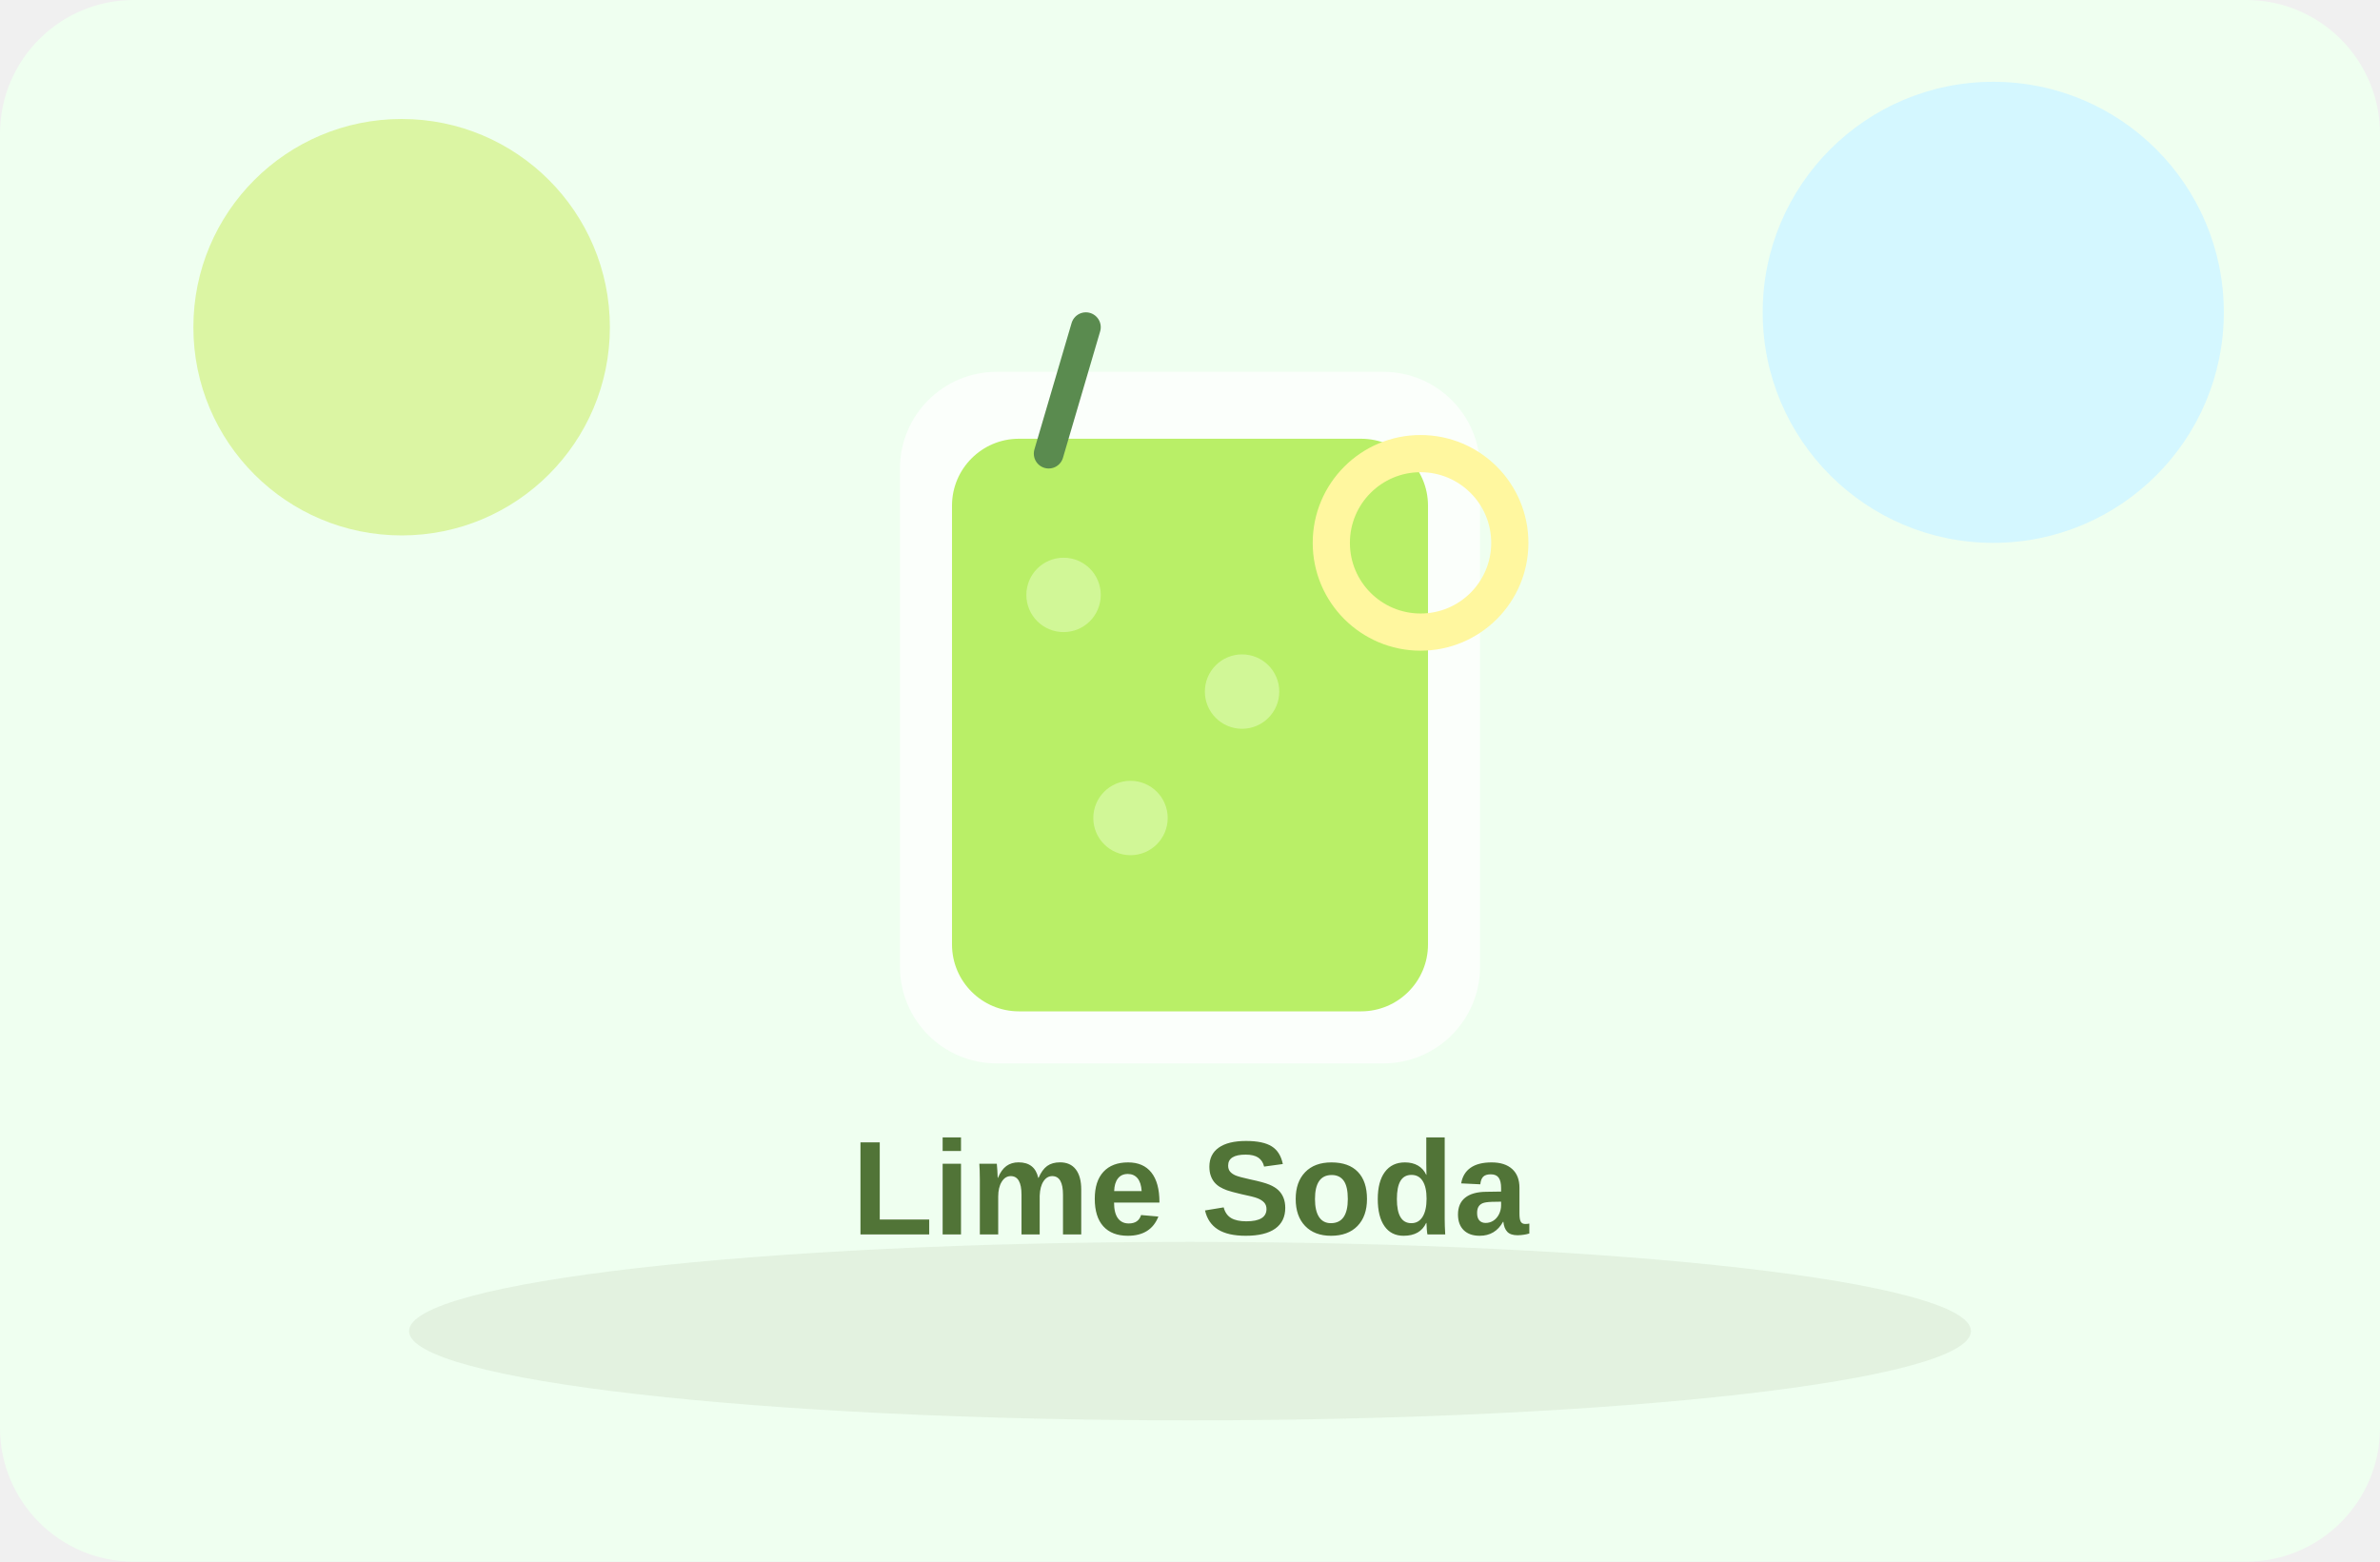
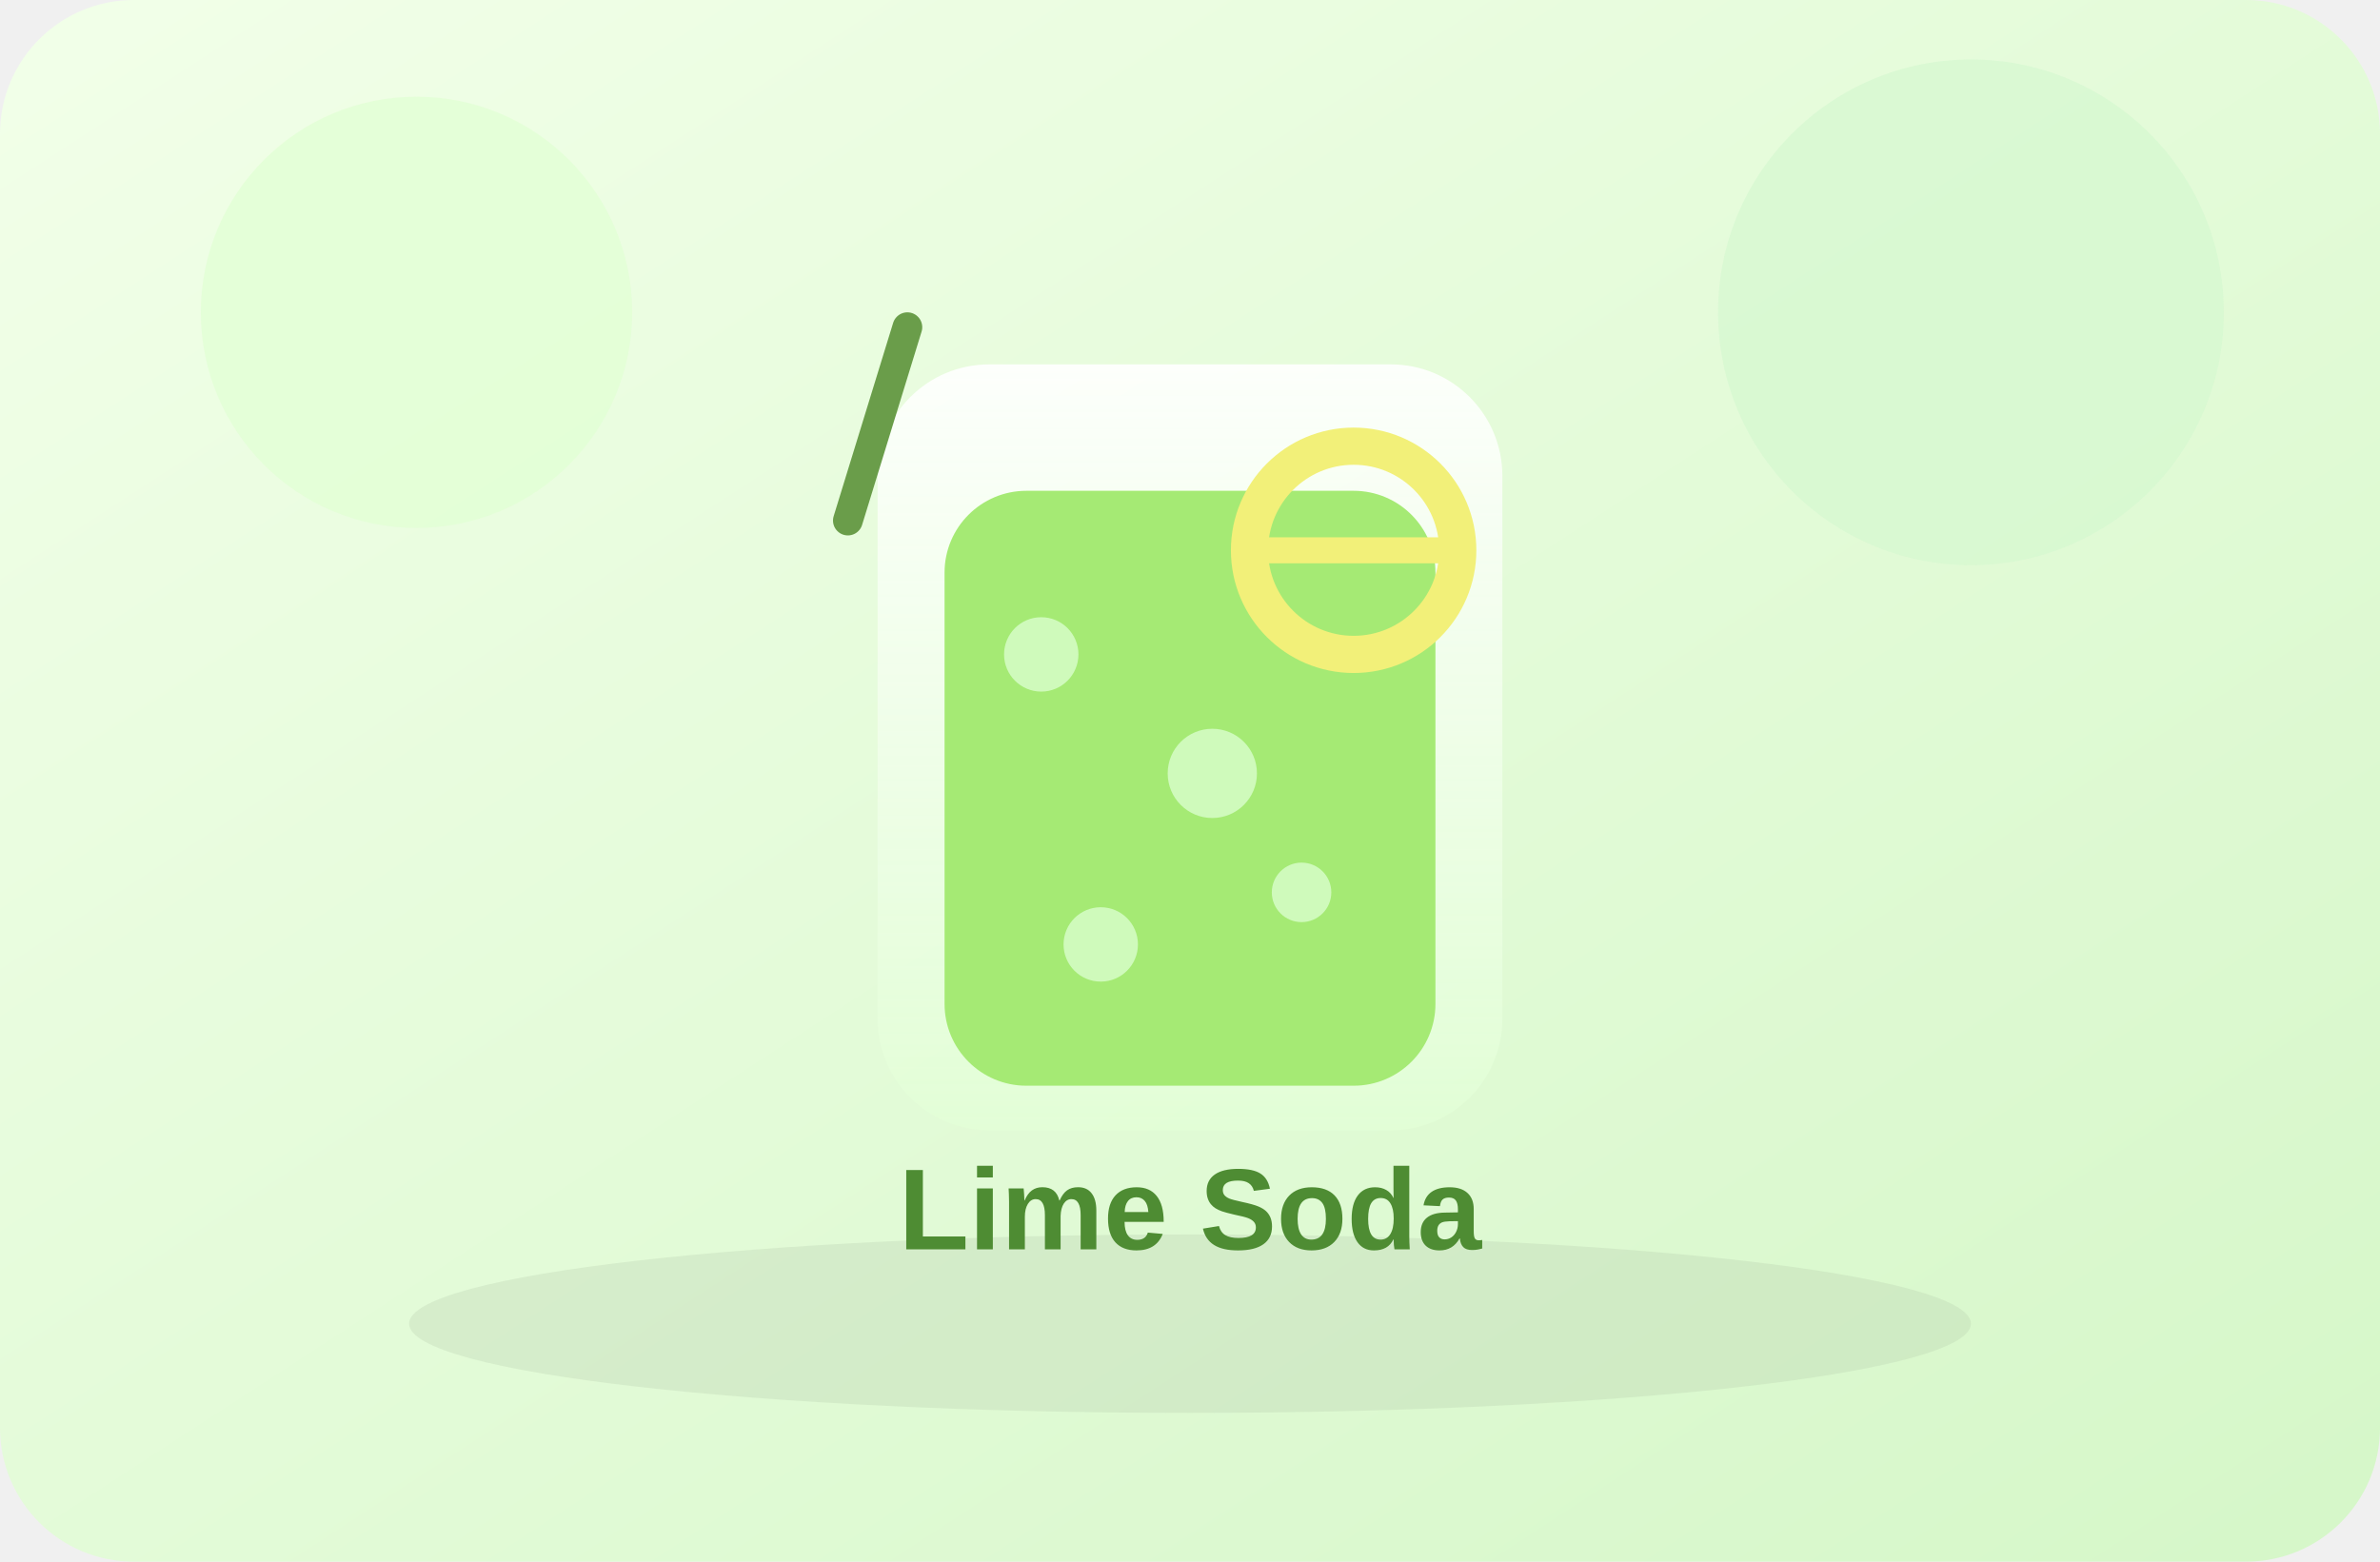
- <svg xmlns="http://www.w3.org/2000/svg" viewBox="0 0 640 420">
-   <rect width="640" height="420" rx="36" fill="#effff0" />
-   <circle cx="108" cy="88" r="56" fill="#dbf5a3" />
-   <circle cx="536" cy="84" r="62" fill="#d4f7ff" />
-   <ellipse cx="320" cy="358" rx="210" ry="24" fill="#b7c6a8" opacity="0.22" />
-   <rect x="242" y="100" width="156" height="186" rx="26" fill="#ffffff" opacity="0.72" />
-   <rect x="256" y="118" width="128" height="154" rx="18" fill="#b9ef67" />
-   <circle cx="382" cy="146" r="24" fill="none" stroke="#fff79f" stroke-width="10" />
-   <path d="M292 88l-10 34" stroke="#5a8b4f" stroke-width="8" stroke-linecap="round" />
-   <circle cx="286" cy="160" r="10" fill="#eaffc8" opacity="0.5" />
-   <circle cx="334" cy="186" r="10" fill="#eaffc8" opacity="0.5" />
-   <circle cx="304" cy="220" r="10" fill="#eaffc8" opacity="0.5" />
-   <text x="320" y="332" text-anchor="middle" font-family="Manrope, Arial, sans-serif" font-size="36" font-weight="800" fill="#517437">Lime Soda</text>
+ <svg xmlns="http://www.w3.org/2000/svg" viewBox="0 0 640 420" role="img" aria-labelledby="title desc">
+   <defs>
+     <linearGradient id="bg" x1="0%" y1="0%" x2="100%" y2="100%">
+       <stop offset="0%" stop-color="#f2ffe9" />
+       <stop offset="100%" stop-color="#d5f7c8" />
+     </linearGradient>
+     <linearGradient id="glass" x1="0%" y1="0%" x2="0%" y2="100%">
+       <stop offset="0%" stop-color="#ffffff" stop-opacity="0.9" />
+       <stop offset="100%" stop-color="#e3ffd7" stop-opacity="0.72" />
+     </linearGradient>
+   </defs>
+   <rect width="640" height="420" rx="36" fill="url(#bg)" />
+   <circle cx="112" cy="84" r="58" fill="#e2ffd5" opacity="0.78" />
+   <circle cx="530" cy="84" r="68" fill="#d5f8d0" opacity="0.72" />
+   <ellipse cx="320" cy="356" rx="210" ry="24" fill="#adc2a4" opacity="0.24" />
+   <rect x="236" y="98" width="168" height="206" rx="30" fill="url(#glass)" />
+   <rect x="254" y="132" width="132" height="160" rx="22" fill="#a5ea74" />
+   <circle cx="364" cy="148" r="28" fill="none" stroke="#f2f079" stroke-width="10" />
+   <path d="M338 148h52" stroke="#f2f079" stroke-width="7" stroke-linecap="round" />
+   <g fill="#dbffd0" opacity="0.78">
+     <circle cx="280" cy="176" r="10" />
+     <circle cx="326" cy="208" r="12" />
+     <circle cx="350" cy="240" r="8" />
+     <circle cx="296" cy="254" r="10" />
+   </g>
+   <path d="M244 88l-16 52" stroke="#6a9d4a" stroke-width="8" stroke-linecap="round" />
+   <text x="320" y="336" text-anchor="middle" font-family="Manrope, Arial, sans-serif" font-size="31" font-weight="800" fill="#4e8c33">Lime Soda</text>
</svg>
